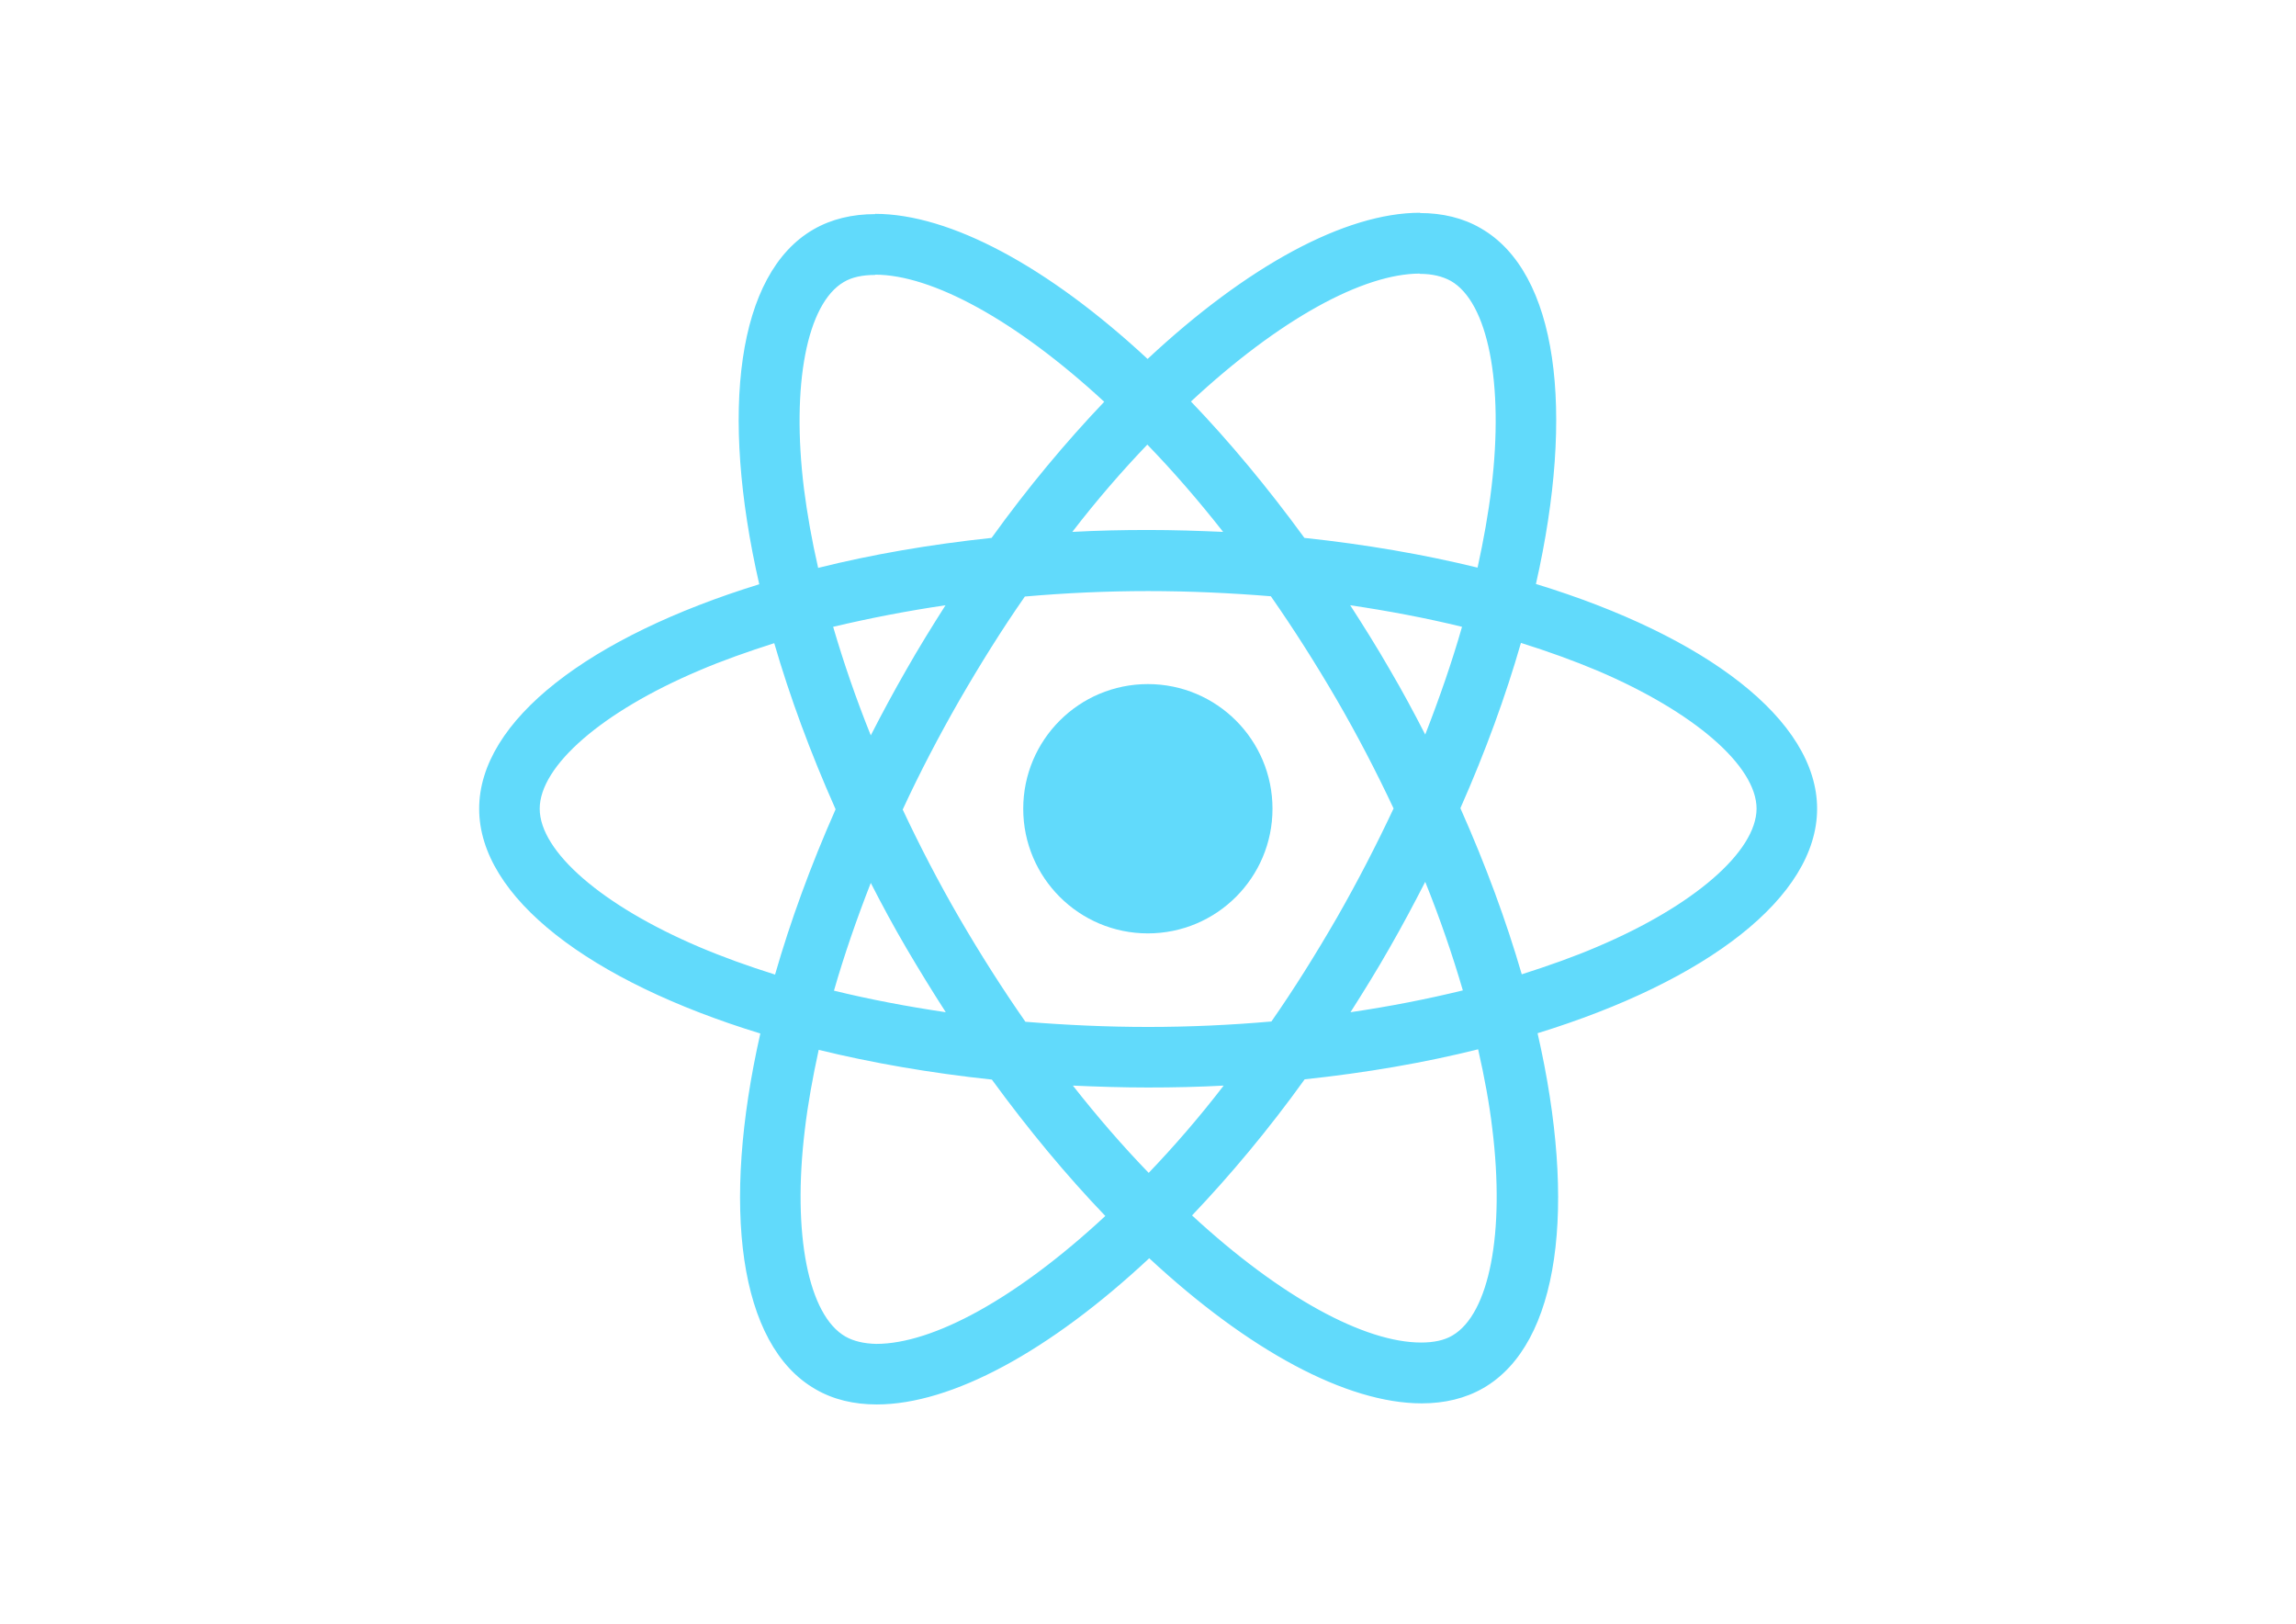
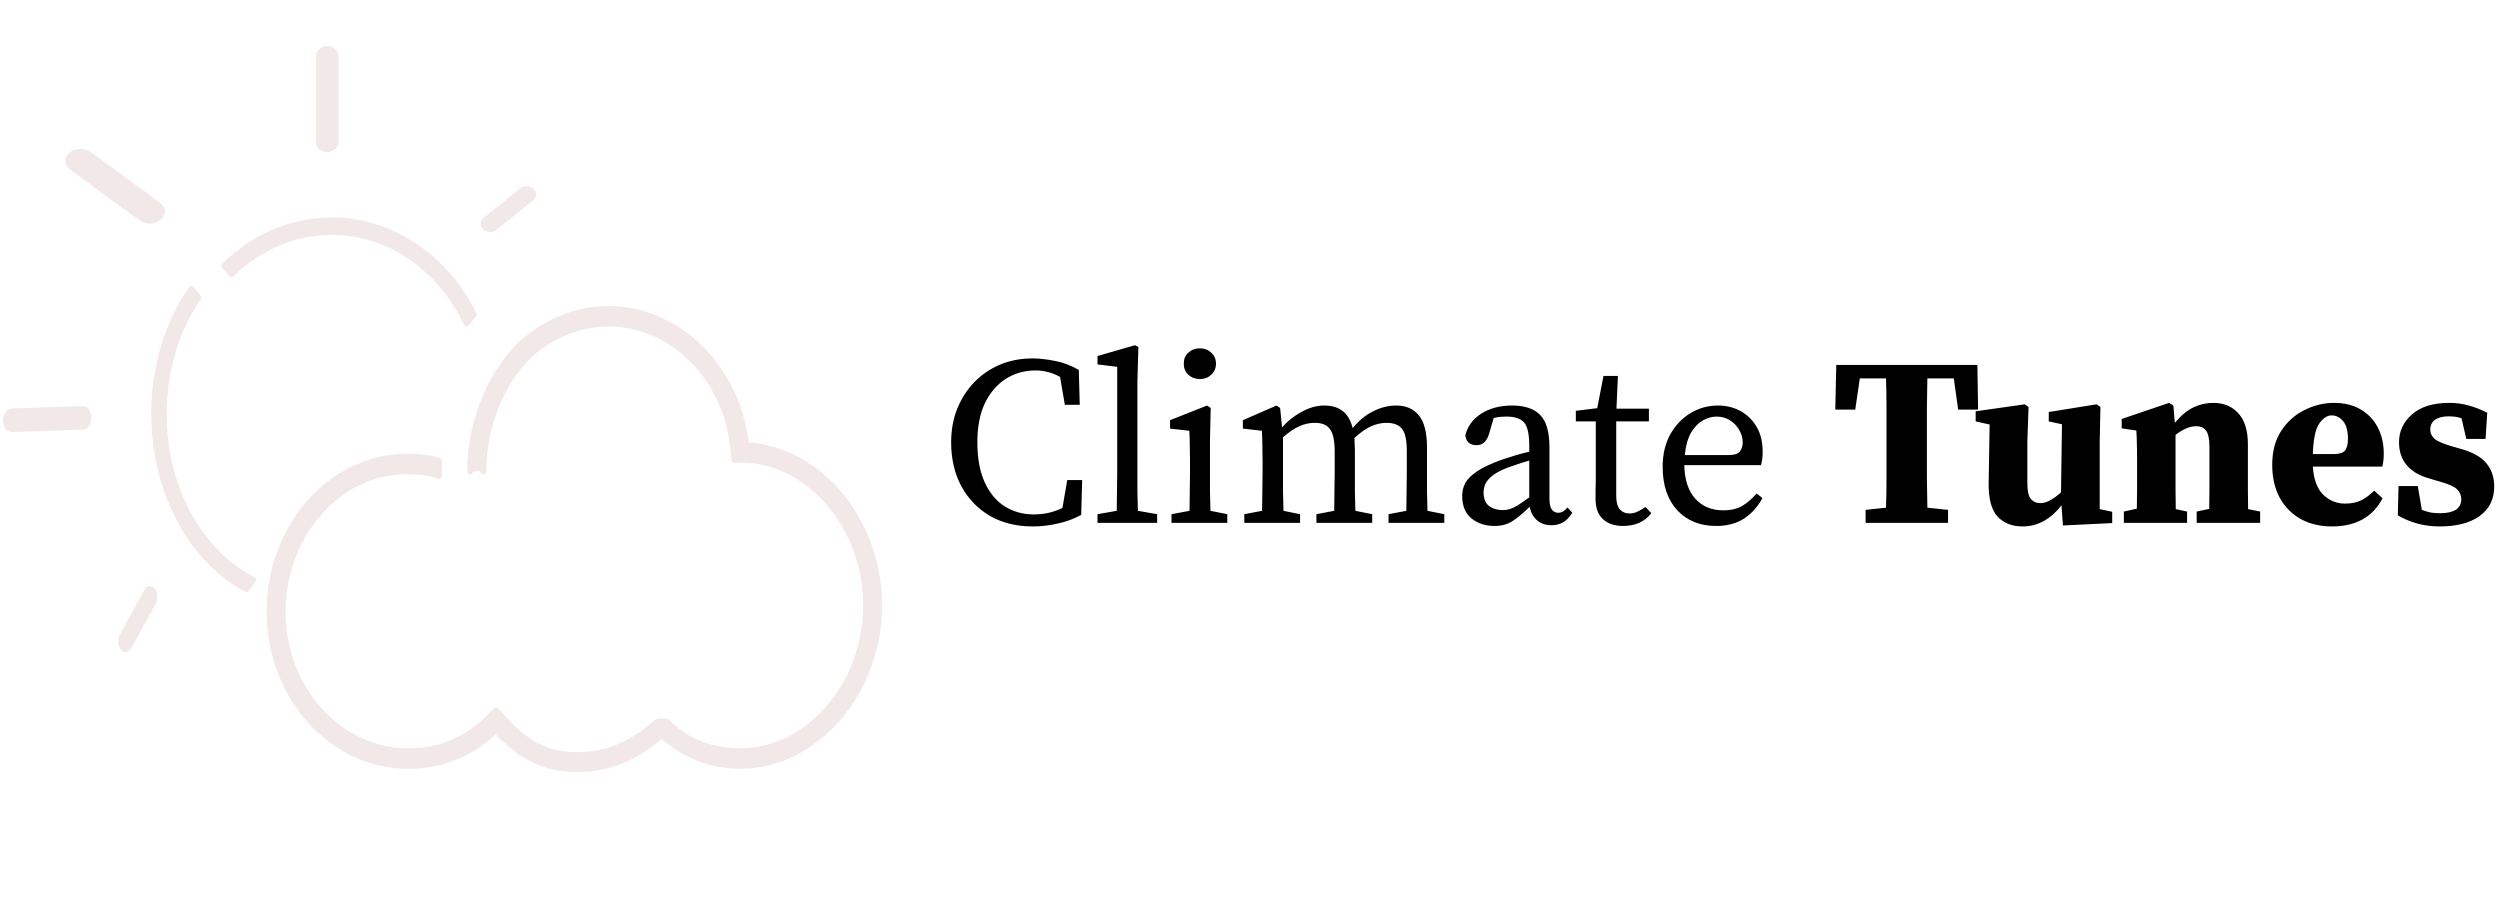
- <svg xmlns="http://www.w3.org/2000/svg" viewBox="0 0 841.9 595.3">
-   <g fill="#61DAFB">
-     <path d="M666.3 296.5c0-32.5-40.7-63.3-103.1-82.4 14.4-63.6 8-114.2-20.2-130.4-6.5-3.8-14.1-5.6-22.4-5.6v22.3c4.6 0 8.3.9 11.4 2.6 13.6 7.8 19.5 37.5 14.9 75.7-1.1 9.4-2.9 19.3-5.1 29.4-19.6-4.8-41-8.5-63.5-10.9-13.5-18.5-27.5-35.3-41.6-50 32.6-30.3 63.2-46.9 84-46.9V78c-27.5 0-63.5 19.6-99.9 53.6-36.4-33.8-72.4-53.2-99.9-53.2v22.3c20.7 0 51.4 16.5 84 46.6-14 14.7-28 31.4-41.3 49.9-22.6 2.4-44 6.1-63.6 11-2.3-10-4-19.7-5.2-29-4.7-38.2 1.1-67.9 14.6-75.8 3-1.8 6.9-2.6 11.5-2.6V78.5c-8.4 0-16 1.8-22.6 5.6-28.1 16.2-34.4 66.7-19.9 130.1-62.2 19.2-102.7 49.9-102.7 82.3 0 32.5 40.7 63.3 103.1 82.4-14.4 63.6-8 114.2 20.2 130.4 6.5 3.8 14.1 5.6 22.5 5.6 27.5 0 63.5-19.6 99.9-53.6 36.4 33.8 72.4 53.2 99.9 53.2 8.4 0 16-1.8 22.6-5.6 28.1-16.2 34.4-66.7 19.9-130.1 62-19.1 102.5-49.9 102.5-82.3zm-130.2-66.7c-3.7 12.9-8.3 26.2-13.5 39.5-4.1-8-8.4-16-13.1-24-4.6-8-9.5-15.8-14.4-23.4 14.2 2.1 27.9 4.7 41 7.9zm-45.8 106.5c-7.8 13.5-15.8 26.3-24.1 38.2-14.9 1.3-30 2-45.2 2-15.1 0-30.2-.7-45-1.9-8.3-11.9-16.4-24.6-24.2-38-7.6-13.1-14.5-26.4-20.8-39.8 6.2-13.4 13.2-26.8 20.7-39.9 7.8-13.5 15.8-26.3 24.1-38.2 14.9-1.3 30-2 45.2-2 15.1 0 30.2.7 45 1.9 8.3 11.9 16.4 24.6 24.2 38 7.6 13.1 14.5 26.4 20.8 39.8-6.3 13.4-13.2 26.8-20.7 39.9zm32.3-13c5.4 13.4 10 26.8 13.8 39.8-13.1 3.2-26.9 5.9-41.2 8 4.9-7.7 9.8-15.6 14.4-23.7 4.6-8 8.9-16.1 13-24.1zM421.2 430c-9.3-9.6-18.6-20.3-27.8-32 9 .4 18.2.7 27.5.7 9.4 0 18.7-.2 27.8-.7-9 11.7-18.3 22.4-27.5 32zm-74.4-58.9c-14.2-2.1-27.9-4.7-41-7.9 3.7-12.9 8.3-26.2 13.5-39.5 4.1 8 8.4 16 13.1 24 4.7 8 9.5 15.8 14.4 23.4zM420.7 163c9.3 9.6 18.6 20.3 27.8 32-9-.4-18.2-.7-27.5-.7-9.4 0-18.7.2-27.8.7 9-11.7 18.3-22.4 27.5-32zm-74 58.9c-4.9 7.7-9.8 15.6-14.4 23.7-4.6 8-8.9 16-13 24-5.4-13.4-10-26.8-13.8-39.8 13.1-3.1 26.9-5.8 41.2-7.9zm-90.5 125.2c-35.4-15.1-58.3-34.9-58.3-50.6 0-15.7 22.9-35.6 58.3-50.6 8.6-3.7 18-7 27.7-10.1 5.7 19.6 13.2 40 22.5 60.9-9.2 20.8-16.6 41.1-22.2 60.6-9.9-3.1-19.3-6.5-28-10.2zM310 490c-13.6-7.8-19.5-37.5-14.9-75.7 1.1-9.4 2.9-19.3 5.1-29.4 19.6 4.8 41 8.5 63.5 10.9 13.5 18.5 27.5 35.3 41.6 50-32.6 30.3-63.2 46.9-84 46.9-4.5-.1-8.3-1-11.3-2.7zm237.2-76.2c4.7 38.2-1.1 67.9-14.6 75.8-3 1.8-6.9 2.6-11.5 2.6-20.7 0-51.4-16.5-84-46.6 14-14.7 28-31.4 41.3-49.9 22.6-2.4 44-6.1 63.6-11 2.3 10.1 4.1 19.8 5.2 29.1zm38.5-66.7c-8.6 3.7-18 7-27.7 10.1-5.7-19.6-13.2-40-22.5-60.9 9.2-20.8 16.6-41.1 22.2-60.6 9.9 3.1 19.3 6.5 28.1 10.2 35.4 15.1 58.3 34.9 58.3 50.6-.1 15.7-23 35.6-58.4 50.6zM320.8 78.4z" />
-     <circle cx="420.9" cy="296.5" r="45.7" />
-     <path d="M520.5 78.1z" />
+ <svg xmlns="http://www.w3.org/2000/svg" width="416" height="150" viewBox="0 0 416 150" fill="none">
+   <path d="M171.831 87.6C169.137 87.6 166.764 87.013 164.711 85.84C162.684 84.64 161.097 82.987 159.951 80.88C158.831 78.773 158.271 76.347 158.271 73.6C158.271 71.573 158.604 69.72 159.271 68.04C159.964 66.333 160.911 64.853 162.111 63.6C163.337 62.347 164.764 61.373 166.391 60.68C168.044 59.987 169.844 59.64 171.791 59.64C172.884 59.64 174.111 59.773 175.471 60.04C176.831 60.28 178.177 60.787 179.511 61.56L179.671 67.36H177.191L176.391 62.72C175.671 62.32 174.964 62.04 174.271 61.88C173.604 61.72 172.951 61.64 172.311 61.64C170.524 61.64 168.897 62.093 167.431 63C165.964 63.907 164.791 65.253 163.911 67.04C163.057 68.8 162.631 70.987 162.631 73.6C162.631 76.213 163.031 78.413 163.831 80.2C164.631 81.987 165.737 83.333 167.151 84.24C168.591 85.147 170.217 85.6 172.031 85.6C172.804 85.6 173.591 85.52 174.391 85.36C175.217 85.173 176.017 84.893 176.791 84.52L177.591 79.88H180.071L179.911 85.68C178.684 86.347 177.377 86.827 175.991 87.12C174.631 87.44 173.244 87.6 171.831 87.6ZM182.625 87V85.56L185.825 85C185.852 83.907 185.865 82.84 185.865 81.8C185.892 80.733 185.905 79.667 185.905 78.6V61.04L182.625 60.64V59.24L188.865 57.44L189.425 57.76L189.265 63.44V78.6C189.265 79.667 189.265 80.733 189.265 81.8C189.292 82.867 189.318 83.933 189.345 85L192.545 85.56V87H182.625ZM194.939 87V85.56L197.939 85C197.966 83.987 197.979 82.893 197.979 81.72C198.006 80.52 198.019 79.48 198.019 78.6V76.72C198.019 75.627 198.006 74.72 197.979 74C197.979 73.253 197.952 72.48 197.899 71.68L194.699 71.32V69.92L200.859 67.48L201.459 67.88L201.339 73.32V78.6C201.339 79.48 201.339 80.52 201.339 81.72C201.366 82.893 201.392 83.987 201.419 85L204.219 85.56V87H194.939ZM199.659 63.08C198.912 63.08 198.272 62.84 197.739 62.36C197.232 61.88 196.979 61.267 196.979 60.52C196.979 59.747 197.232 59.133 197.739 58.68C198.272 58.2 198.912 57.96 199.659 57.96C200.406 57.96 201.032 58.2 201.539 58.68C202.072 59.133 202.339 59.747 202.339 60.52C202.339 61.267 202.072 61.88 201.539 62.36C201.032 62.84 200.406 63.08 199.659 63.08ZM207.053 87V85.56L210.013 85C210.04 83.987 210.053 82.893 210.053 81.72C210.08 80.547 210.093 79.507 210.093 78.6V76.68C210.093 75.587 210.08 74.68 210.053 73.96C210.053 73.24 210.026 72.48 209.973 71.68L206.813 71.32V69.92L212.413 67.48L213.013 67.88L213.333 71.12C214.266 70.053 215.36 69.187 216.613 68.52C217.866 67.827 219.106 67.48 220.333 67.48C221.586 67.48 222.6 67.773 223.373 68.36C224.173 68.947 224.746 69.907 225.093 71.24C226.106 69.987 227.24 69.053 228.493 68.44C229.746 67.8 231.026 67.48 232.333 67.48C233.96 67.48 235.213 68.027 236.093 69.12C237 70.213 237.453 72 237.453 74.48V78.6C237.453 79.507 237.453 80.547 237.453 81.72C237.48 82.893 237.506 83.987 237.533 85L240.333 85.56V87H231.053V85.56L234.013 85C234.04 84.013 234.053 82.933 234.053 81.76C234.08 80.56 234.093 79.507 234.093 78.6V75.12C234.093 73.253 233.826 72 233.293 71.36C232.76 70.693 231.906 70.36 230.733 70.36C229.906 70.36 229.053 70.547 228.173 70.92C227.32 71.293 226.386 71.947 225.373 72.88C225.4 73.173 225.413 73.493 225.413 73.84C225.44 74.16 225.453 74.507 225.453 74.88V78.6C225.453 79.507 225.453 80.547 225.453 81.72C225.48 82.893 225.506 83.987 225.533 85L228.333 85.56V87H219.053V85.56L222.013 85C222.04 84.013 222.053 82.933 222.053 81.76C222.08 80.56 222.093 79.507 222.093 78.6V75.2C222.093 73.387 221.84 72.133 221.333 71.44C220.826 70.72 219.986 70.36 218.813 70.36C217.906 70.36 217.04 70.547 216.213 70.92C215.386 71.293 214.48 71.907 213.493 72.76V78.6C213.493 79.48 213.493 80.52 213.493 81.72C213.52 82.893 213.546 83.987 213.573 85L216.333 85.56V87H207.053ZM258.148 87.4C257.188 87.4 256.388 87.12 255.748 86.56C255.108 86 254.708 85.253 254.548 84.32C253.454 85.387 252.494 86.187 251.668 86.72C250.841 87.253 249.841 87.52 248.668 87.52C247.201 87.52 245.934 87.107 244.868 86.28C243.828 85.427 243.308 84.173 243.308 82.52C243.308 81.747 243.481 81.027 243.828 80.36C244.201 79.693 244.868 79.04 245.828 78.4C246.788 77.76 248.161 77.12 249.948 76.48C250.561 76.267 251.268 76.04 252.068 75.8C252.868 75.56 253.668 75.347 254.468 75.16V74.16C254.468 72.213 254.174 70.92 253.588 70.28C253.001 69.64 252.041 69.32 250.708 69.32C250.414 69.32 250.081 69.333 249.708 69.36C249.361 69.387 248.974 69.453 248.548 69.56L247.788 72.16C247.414 73.44 246.721 74.08 245.708 74.08C244.588 74.08 243.961 73.533 243.828 72.44C244.201 70.92 245.081 69.72 246.468 68.84C247.881 67.933 249.601 67.48 251.628 67.48C253.734 67.48 255.294 68.013 256.308 69.08C257.321 70.12 257.828 71.907 257.828 74.44V82.96C257.828 83.813 257.961 84.427 258.228 84.8C258.494 85.147 258.841 85.32 259.268 85.32C259.614 85.32 259.908 85.24 260.148 85.08C260.388 84.92 260.614 84.707 260.828 84.44L261.628 85.32C261.148 86.093 260.614 86.64 260.028 86.96C259.468 87.253 258.841 87.4 258.148 87.4ZM246.868 81.92C246.868 82.987 247.174 83.747 247.788 84.2C248.401 84.653 249.161 84.88 250.068 84.88C250.468 84.88 250.841 84.827 251.188 84.72C251.561 84.613 252.001 84.413 252.508 84.12C253.014 83.8 253.668 83.347 254.468 82.76V76.64C253.774 76.827 253.094 77.04 252.428 77.28C251.761 77.493 251.214 77.68 250.788 77.84C249.641 78.293 248.788 78.76 248.228 79.24C247.668 79.72 247.294 80.187 247.108 80.64C246.948 81.093 246.868 81.52 246.868 81.92ZM270.059 87.52C268.673 87.52 267.566 87.147 266.739 86.4C265.913 85.653 265.499 84.507 265.499 82.96C265.499 82.453 265.499 81.96 265.499 81.48C265.526 80.973 265.539 80.333 265.539 79.56V70.12H262.219V68.36L265.779 67.92L266.819 62.56H269.219L268.979 68H274.379V70.12H268.939V82.52C268.939 83.533 269.139 84.28 269.539 84.76C269.939 85.213 270.473 85.44 271.139 85.44C271.593 85.44 272.019 85.347 272.419 85.16C272.846 84.973 273.313 84.707 273.819 84.36L274.779 85.4C273.686 86.813 272.113 87.52 270.059 87.52ZM285.627 69.32C284.881 69.32 284.121 69.533 283.347 69.96C282.601 70.387 281.947 71.067 281.387 72C280.854 72.933 280.507 74.173 280.347 75.72H287.627C288.587 75.72 289.214 75.52 289.507 75.12C289.827 74.72 289.987 74.227 289.987 73.64C289.987 72.867 289.787 72.16 289.387 71.52C289.014 70.853 288.494 70.32 287.827 69.92C287.187 69.52 286.454 69.32 285.627 69.32ZM285.587 87.52C282.894 87.52 280.734 86.653 279.107 84.92C277.481 83.16 276.667 80.747 276.667 77.68C276.667 75.627 277.081 73.84 277.907 72.32C278.761 70.8 279.881 69.613 281.267 68.76C282.681 67.907 284.214 67.48 285.867 67.48C287.254 67.48 288.507 67.787 289.627 68.4C290.747 69.013 291.641 69.893 292.307 71.04C292.974 72.16 293.307 73.533 293.307 75.16C293.307 75.613 293.281 76.04 293.227 76.44C293.174 76.813 293.107 77.133 293.027 77.4H280.267C280.321 79.853 280.934 81.72 282.107 83C283.281 84.28 284.827 84.92 286.747 84.92C288.027 84.92 289.094 84.667 289.947 84.16C290.801 83.627 291.587 82.947 292.307 82.12L293.267 82.88C292.521 84.293 291.507 85.427 290.227 86.28C288.947 87.107 287.401 87.52 285.587 87.52ZM305.394 68.16L305.554 60.72H329.034L329.154 68.16H325.834L325.114 62.96H320.714C320.687 64.613 320.66 66.293 320.634 68C320.634 69.68 320.634 71.387 320.634 73.12V74.56C320.634 76.213 320.634 77.867 320.634 79.52C320.66 81.173 320.687 82.827 320.714 84.48L324.154 84.84V87H310.434V84.84L313.834 84.48C313.887 82.853 313.914 81.213 313.914 79.56C313.914 77.907 313.914 76.253 313.914 74.6V73.12C313.914 71.44 313.914 69.76 313.914 68.08C313.914 66.373 313.887 64.667 313.834 62.96H309.474L308.714 68.16H305.394ZM343.272 87.44L343.032 84.08C342.179 85.2 341.206 86.067 340.112 86.68C339.019 87.293 337.832 87.6 336.552 87.6C334.846 87.6 333.472 87.067 332.432 86C331.392 84.907 330.886 83.04 330.912 80.4L331.072 70.64L328.752 70.12V68.44L336.912 67.28L337.552 67.72L337.352 73.36V80.44C337.352 81.667 337.539 82.52 337.912 83C338.312 83.48 338.846 83.72 339.512 83.72C340.072 83.72 340.646 83.547 341.232 83.2C341.846 82.853 342.419 82.427 342.952 81.92L343.112 70.6L340.912 70.12V68.56L348.872 67.28L349.512 67.72L349.392 73.36V84.72L351.472 85.16V87.04L343.272 87.44ZM353.409 87V85.12L355.569 84.64C355.596 83.68 355.609 82.64 355.609 81.52C355.609 80.4 355.609 79.427 355.609 78.6V76.28C355.609 75.187 355.596 74.347 355.569 73.76C355.569 73.147 355.542 72.44 355.489 71.64L353.049 71.28V69.72L360.929 67.04L361.649 67.48L361.889 70.36C362.929 69.133 363.956 68.28 364.969 67.8C366.009 67.293 367.116 67.04 368.289 67.04C370.022 67.04 371.409 67.613 372.449 68.76C373.516 69.907 374.049 71.627 374.049 73.92V78.6C374.049 79.48 374.049 80.48 374.049 81.6C374.049 82.693 374.062 83.733 374.089 84.72L376.089 85.12V87H365.529V85.12L367.609 84.68C367.636 83.693 367.649 82.653 367.649 81.56C367.649 80.44 367.649 79.453 367.649 78.6V74.4C367.649 73.12 367.476 72.227 367.129 71.72C366.782 71.187 366.222 70.92 365.449 70.92C364.409 70.92 363.262 71.4 362.009 72.36V78.6C362.009 79.427 362.009 80.413 362.009 81.56C362.009 82.68 362.022 83.733 362.049 84.72L363.929 85.12V87H353.409ZM387.978 69.12C387.231 69.12 386.538 69.587 385.898 70.52C385.284 71.427 384.938 73.107 384.858 75.56H388.258C389.218 75.56 389.858 75.373 390.178 75C390.524 74.6 390.698 73.947 390.698 73.04C390.698 71.707 390.431 70.72 389.898 70.08C389.364 69.44 388.724 69.12 387.978 69.12ZM388.058 87.6C386.111 87.6 384.391 87.2 382.898 86.4C381.404 85.573 380.231 84.4 379.378 82.88C378.524 81.333 378.098 79.493 378.098 77.36C378.098 75.12 378.591 73.24 379.577 71.72C380.591 70.173 381.884 69.013 383.458 68.24C385.031 67.44 386.671 67.04 388.378 67.04C390.138 67.04 391.631 67.413 392.858 68.16C394.111 68.907 395.058 69.92 395.698 71.2C396.338 72.453 396.658 73.893 396.658 75.52C396.658 76.293 396.578 77 396.418 77.64H384.858C384.991 79.747 385.564 81.307 386.578 82.32C387.618 83.307 388.831 83.8 390.218 83.8C391.311 83.8 392.244 83.6 393.018 83.2C393.791 82.773 394.471 82.253 395.058 81.64L396.458 82.92C395.631 84.493 394.511 85.667 393.098 86.44C391.684 87.213 390.004 87.6 388.058 87.6ZM405.957 87.6C403.424 87.6 401.104 86.987 398.997 85.76L399.117 80.88H402.317L402.997 84.84C403.477 85.027 403.957 85.173 404.437 85.28C404.917 85.36 405.437 85.4 405.997 85.4C407.144 85.4 408.024 85.213 408.637 84.84C409.25 84.44 409.557 83.84 409.557 83.04C409.557 82.427 409.33 81.893 408.877 81.44C408.424 80.987 407.53 80.573 406.197 80.2L404.037 79.56C402.49 79.107 401.29 78.373 400.437 77.36C399.61 76.347 399.197 75.093 399.197 73.6C399.197 71.76 399.917 70.213 401.357 68.96C402.797 67.68 404.864 67.04 407.557 67.04C408.73 67.04 409.81 67.187 410.797 67.48C411.81 67.747 412.837 68.147 413.877 68.68L413.597 73.04H410.397L409.597 69.6C409.037 69.387 408.304 69.28 407.397 69.28C406.49 69.28 405.757 69.467 405.197 69.84C404.664 70.213 404.397 70.773 404.397 71.52C404.397 72.053 404.61 72.533 405.037 72.96C405.464 73.36 406.37 73.773 407.757 74.2L409.717 74.76C411.61 75.32 412.97 76.12 413.797 77.16C414.624 78.2 415.037 79.467 415.037 80.96C415.037 83.067 414.224 84.707 412.597 85.88C410.997 87.027 408.784 87.6 405.957 87.6Z" fill="black" />
+   <g opacity="0.21">
+     <path d="M80.395 78.406C80.395 70.854 83.698 62.523 89.233 58.136C89.749 57.726 90.3 57.332 90.869 56.964C94.044 54.914 97.645 53.832 101.282 53.832C112.116 53.832 121.261 63.292 122.099 75.367L122.232 76.515L123.254 76.475C134.574 76.48 144.132 87.59 144.132 100.741C144.132 113.894 134.567 125.008 123.245 125.008C118.492 125.008 114.387 123.513 111.041 120.183L110.736 120.071H109.645L109.241 120.228C107.174 122.023 102.871 125.661 96.038 125.661C91.021 125.661 87.564 123.835 83.29 119.051L82.548 118.197L81.787 118.995C78.091 122.943 73.289 125.023 67.904 125.023C56.386 125.023 47.016 114.595 47.016 101.782C47.016 98.193 47.747 94.718 49.187 91.456C49.444 90.874 49.726 90.294 50.03 89.732C53.856 82.641 60.462 78.406 67.827 78.406C69.62 78.406 71.862 78.676 73.024 79.175V76.687C71.862 76.236 69.614 76.001 67.827 76.001C59.703 76.001 52.371 80.671 48.151 88.489C47.817 89.108 47.524 89.748 47.24 90.389C45.652 93.987 44.856 97.819 44.856 101.78C44.856 115.919 55.195 127.425 67.898 127.425C73.484 127.425 78.512 125.383 82.503 121.508C86.868 126.144 90.739 127.971 96.038 127.971C103.168 127.971 107.748 124.355 110.142 122.299C113.755 125.65 118.27 127.415 123.244 127.415C135.732 127.415 146.28 115.2 146.28 100.742C146.28 86.633 136.234 74.661 124.144 74.091C122.762 61.297 112.902 51.427 101.28 51.427C97.265 51.427 93.293 52.621 89.793 54.882C89.164 55.286 88.557 55.721 87.986 56.175C81.885 61.012 78.242 70.077 78.242 78.408C78.242 78.444 78.246 78.408 78.246 78.444" fill="#C58F8F" />
+     <path d="M80.395 78.406C80.395 70.854 83.698 62.523 89.233 58.136C89.749 57.726 90.3 57.332 90.869 56.964C94.044 54.914 97.645 53.832 101.282 53.832C112.116 53.832 121.261 63.292 122.099 75.367L122.232 76.515L123.254 76.475C134.574 76.48 144.132 87.59 144.132 100.741C144.132 113.894 134.567 125.008 123.245 125.008C118.492 125.008 114.387 123.513 111.041 120.183L110.736 120.071H109.645L109.241 120.228C107.174 122.023 102.871 125.661 96.038 125.661C91.021 125.661 87.564 123.835 83.29 119.051L82.548 118.197L81.787 118.995C78.091 122.943 73.289 125.023 67.904 125.023C56.386 125.023 47.016 114.595 47.016 101.782C47.016 98.193 47.747 94.718 49.187 91.456C49.444 90.874 49.726 90.294 50.03 89.732C53.856 82.641 60.462 78.406 67.827 78.406C69.62 78.406 71.862 78.676 73.024 79.175V76.687C71.862 76.236 69.614 76.001 67.827 76.001C59.703 76.001 52.371 80.671 48.151 88.489C47.817 89.108 47.524 89.748 47.24 90.389C45.652 93.987 44.856 97.819 44.856 101.78C44.856 115.919 55.195 127.425 67.898 127.425C73.484 127.425 78.512 125.383 82.503 121.508C86.868 126.144 90.739 127.971 96.038 127.971C103.168 127.971 107.748 124.355 110.142 122.299C113.755 125.65 118.27 127.415 123.244 127.415C135.732 127.415 146.28 115.2 146.28 100.742C146.28 86.633 136.234 74.661 124.144 74.091C122.762 61.297 112.902 51.427 101.28 51.427C97.265 51.427 93.293 52.621 89.793 54.882C89.164 55.286 88.557 55.721 87.986 56.175C81.885 61.012 78.242 70.077 78.242 78.408C78.242 78.444 78.246 78.408 78.246 78.444" stroke="#C58F8F" stroke-linecap="round" stroke-linejoin="round" />
+     <path d="M82.324 37.861L88.398 32.943C88.819 32.604 88.819 32.053 88.398 31.714C87.979 31.374 87.3 31.374 86.879 31.714L80.805 36.632C80.385 36.971 80.385 37.521 80.805 37.861C81.223 38.2 81.903 38.2 82.324 37.861Z" fill="#C58F8F" stroke="#C58F8F" stroke-linecap="round" stroke-linejoin="round" />
+     <path d="M13.764 68.068L1.878 68.475C1.382 68.504 0.992 69.165 1 69.961C1.009 70.776 1.434 71.422 1.942 71.394L13.828 70.985C14.324 70.959 14.714 70.298 14.706 69.501C14.698 68.686 14.273 68.04 13.764 68.068Z" fill="#C58F8F" stroke="#C58F8F" stroke-linecap="round" stroke-linejoin="round" />
+     <path d="M54.445 24.803C55.113 24.803 55.816 24.308 55.816 23.699V9.267C55.816 8.657 55.113 8.163 54.445 8.163C53.778 8.163 53.075 8.657 53.075 9.267V23.699C53.075 24.308 53.778 24.803 54.445 24.803Z" fill="#C58F8F" stroke="#C58F8F" stroke-linecap="round" stroke-linejoin="round" />
+     <path d="M25.467 98.401C25.188 97.892 24.734 97.892 24.455 98.401L20.404 105.776C20.124 106.285 20.124 107.111 20.404 107.621C20.684 108.13 21.137 108.13 21.416 107.621L25.467 100.244C25.746 99.736 25.746 98.91 25.467 98.401Z" fill="#C58F8F" stroke="#C58F8F" stroke-linecap="round" stroke-linejoin="round" />
+     <path d="M23.474 36.253C24.268 36.834 25.555 36.834 26.349 36.253C27.142 35.671 27.142 34.727 26.349 34.146L14.848 25.715C14.055 25.133 12.767 25.133 11.974 25.715C11.18 26.297 11.18 27.241 11.974 27.822L23.474 36.253Z" fill="#C58F8F" stroke="#C58F8F" stroke-linecap="round" stroke-linejoin="round" />
+     <path d="M74.399 45.696C64.241 34.181 47.99 33.713 37.319 44.258L38.524 45.623C43.294 40.952 49.223 38.584 55.17 38.584C61.703 38.584 68.237 41.404 73.211 47.043C75.018 49.092 76.492 51.374 77.641 53.804L78.827 52.307C77.647 49.941 76.175 47.711 74.399 45.696Z" fill="#C58F8F" stroke="#C58F8F" stroke-linecap="round" stroke-linejoin="round" />
+     <path d="M34.208 89.942C25.337 78.87 24.95 61.202 32.987 49.508L31.859 48.099C23.206 60.562 23.611 79.49 33.097 91.329C35.439 94.251 38.13 96.476 41.002 98.019L42.109 96.48C39.232 95.029 36.537 92.849 34.208 89.942Z" fill="#C58F8F" stroke="#C58F8F" stroke-linecap="round" stroke-linejoin="round" />
  </g>
</svg>
